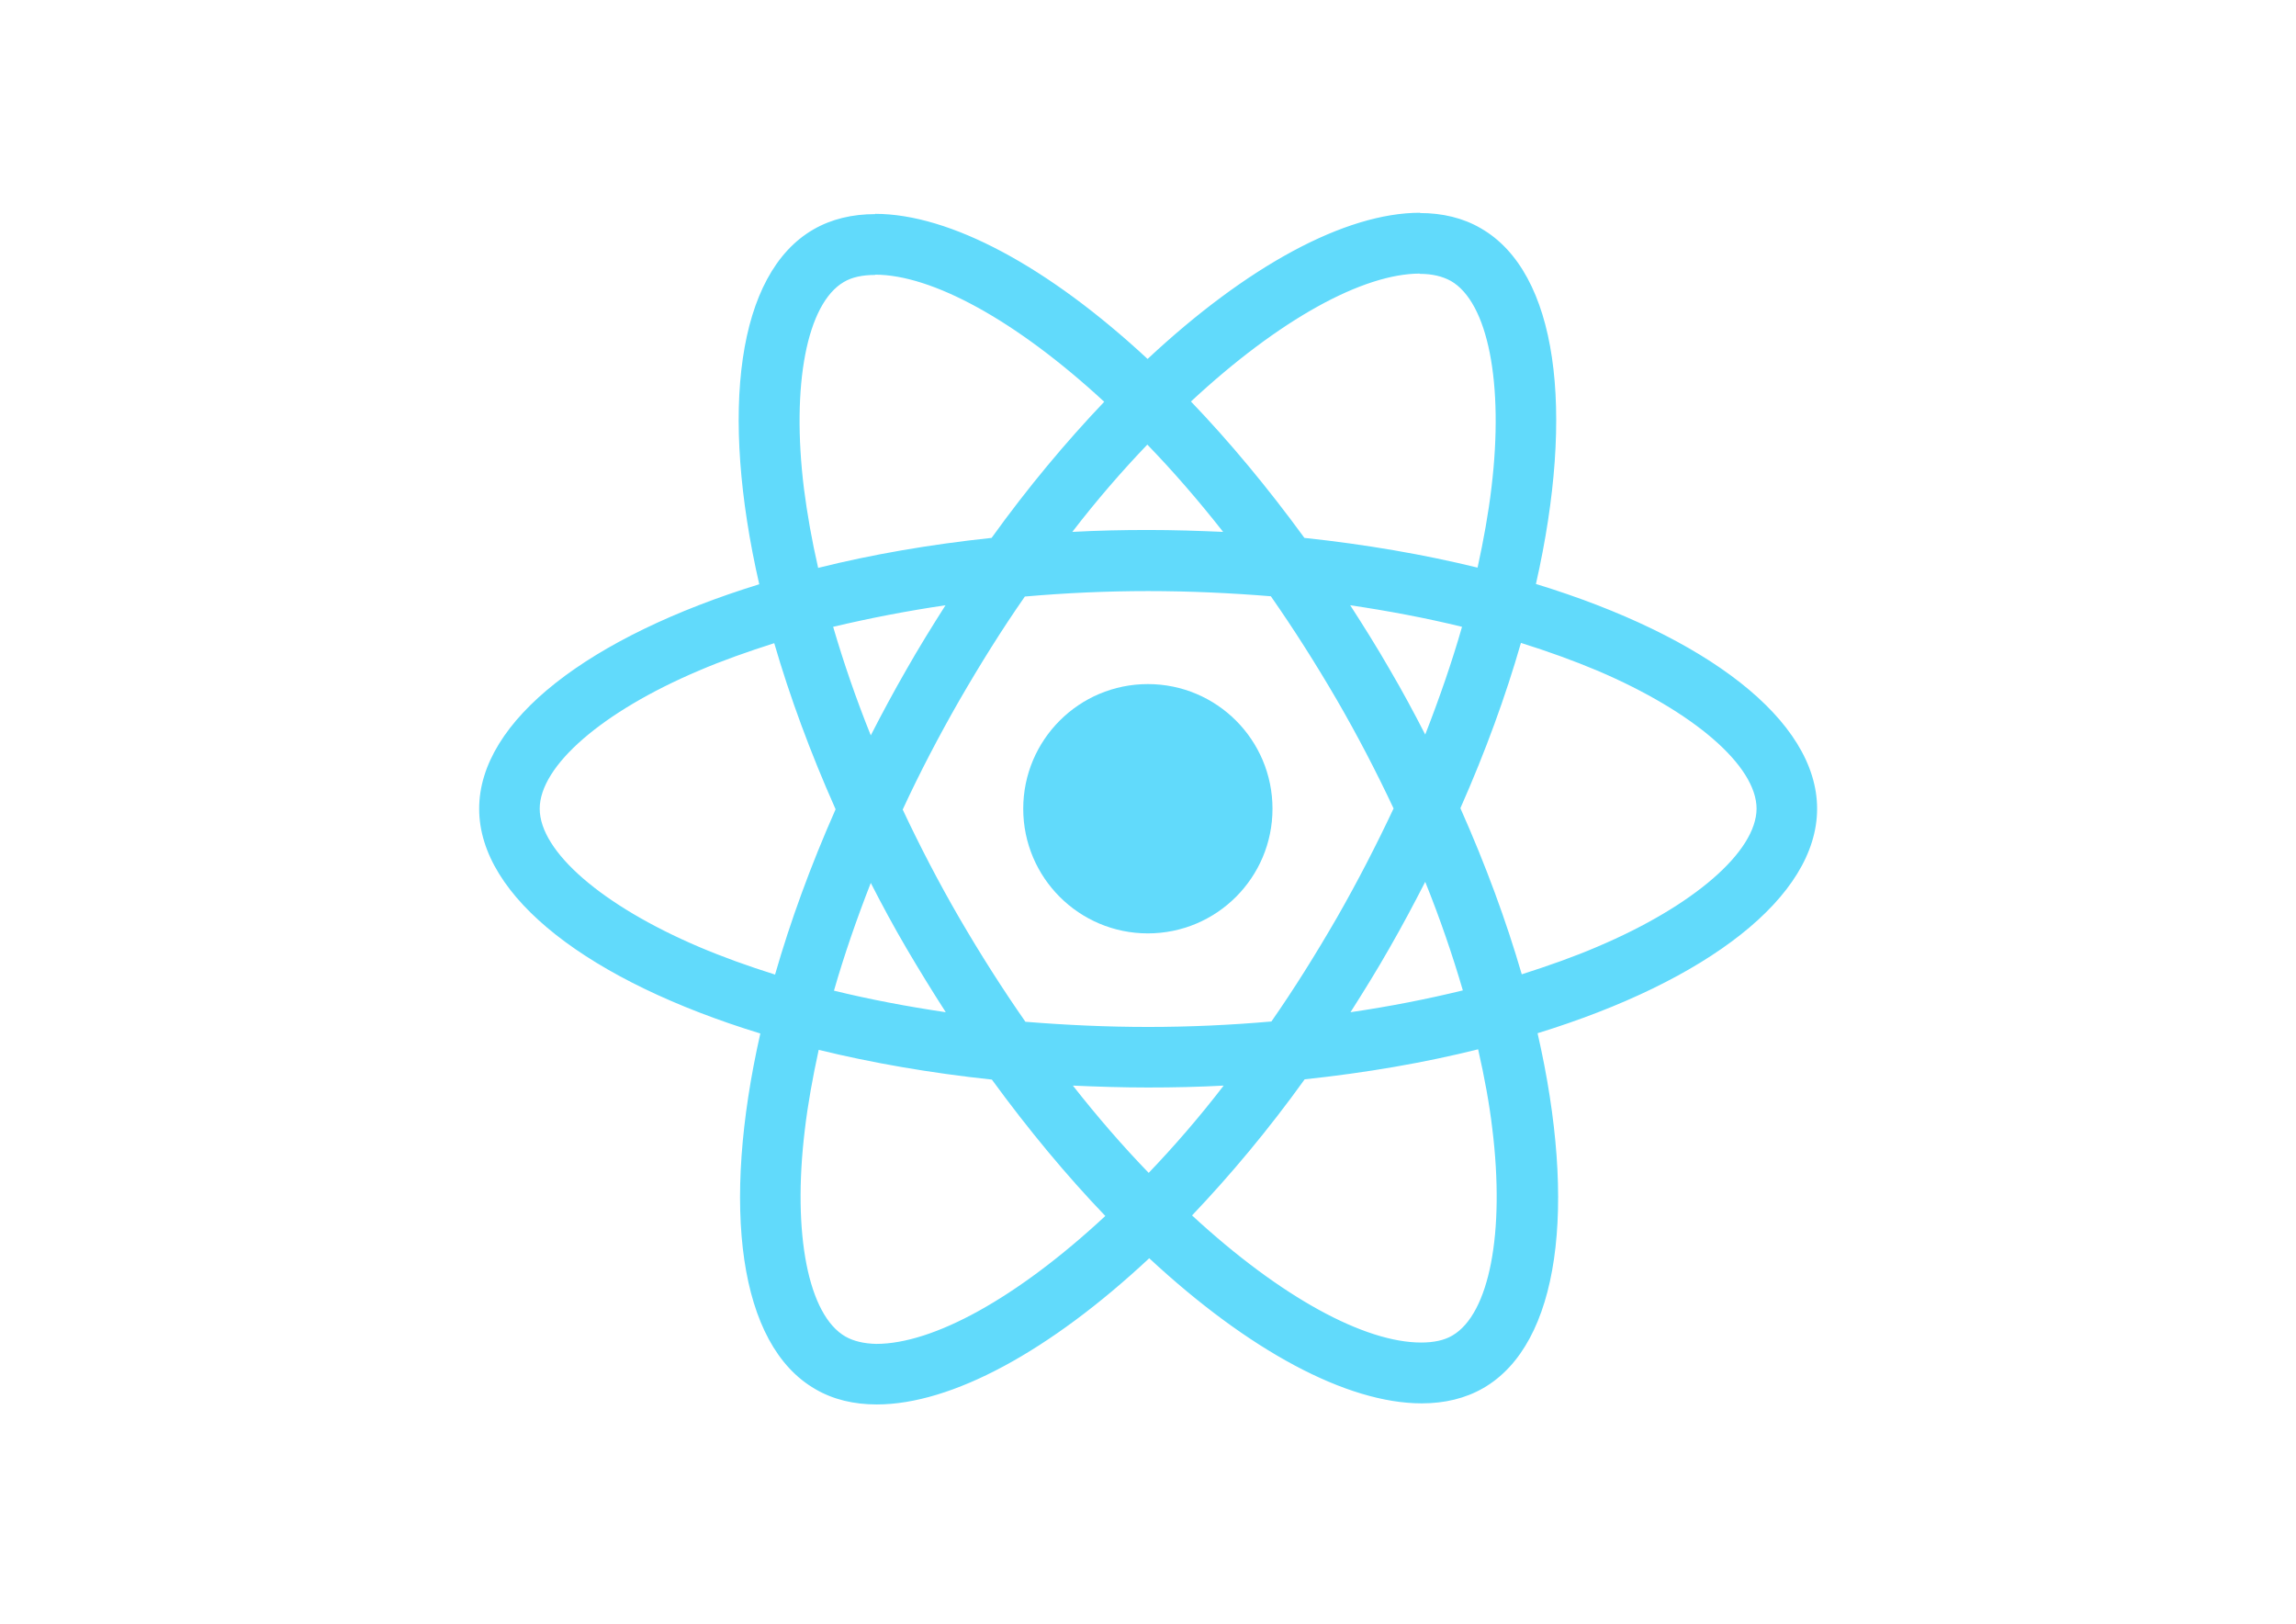
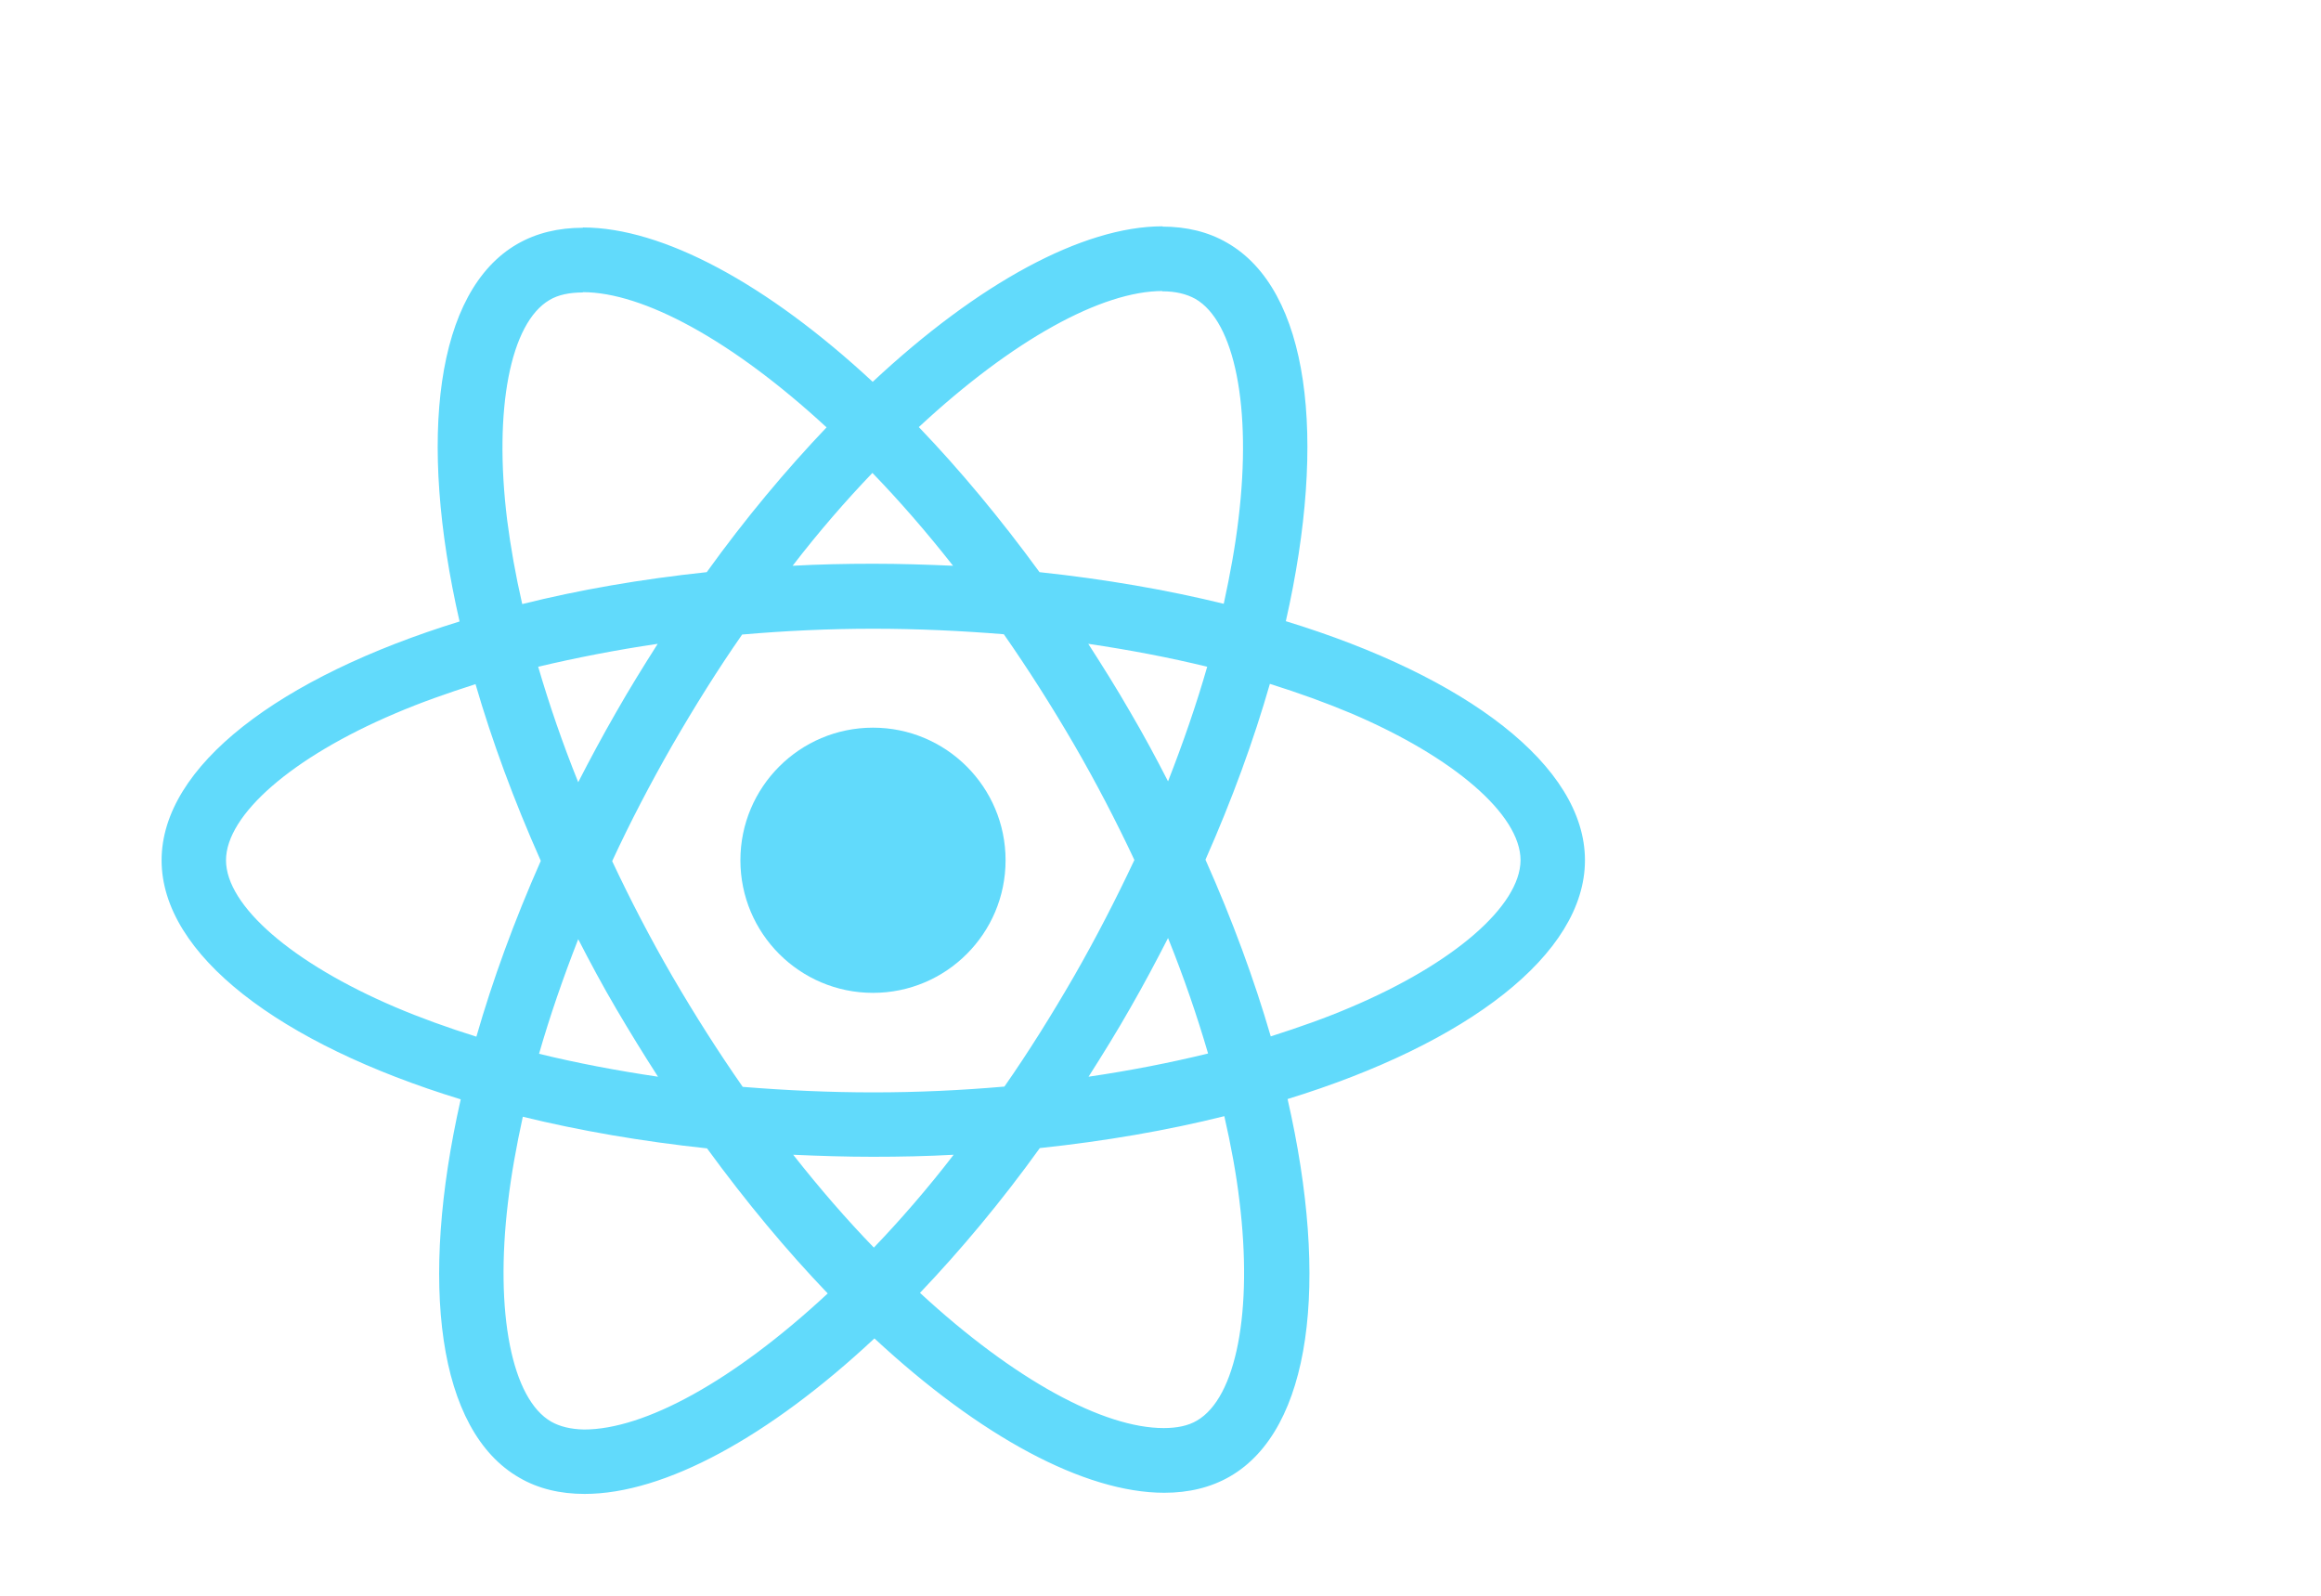
- <svg xmlns="http://www.w3.org/2000/svg" version="1.1" id="Layer_2_1_" x="0px" y="0px" viewBox="0 0 841.9 595.3" enable-background="new 0 0 841.9 595.3" xml:space="preserve">
+ <svg xmlns="http://www.w3.org/2000/svg" version="1.1" id="Layer_2_1_" x="0px" y="0px" viewBox="120 0 800 550" enable-background="new 0 0 841.9 595.3" xml:space="preserve">
  <g>
    <path fill="#61DAFB" d="M666.3,296.5c0-32.5-40.7-63.3-103.1-82.4c14.4-63.6,8-114.2-20.2-130.4c-6.5-3.8-14.1-5.6-22.4-5.6v22.3   c4.6,0,8.3,0.9,11.4,2.6c13.6,7.8,19.5,37.5,14.9,75.7c-1.1,9.4-2.9,19.3-5.1,29.4c-19.6-4.8-41-8.5-63.5-10.9   c-13.5-18.5-27.5-35.3-41.6-50c32.6-30.3,63.2-46.9,84-46.9l0-22.3c0,0,0,0,0,0c-27.5,0-63.5,19.6-99.9,53.6   c-36.4-33.8-72.4-53.2-99.9-53.2v22.3c20.7,0,51.4,16.5,84,46.6c-14,14.7-28,31.4-41.3,49.9c-22.6,2.4-44,6.1-63.6,11   c-2.3-10-4-19.7-5.2-29c-4.7-38.2,1.1-67.9,14.6-75.8c3-1.8,6.9-2.6,11.5-2.6l0-22.3c0,0,0,0,0,0c-8.4,0-16,1.8-22.6,5.6   c-28.1,16.2-34.4,66.7-19.9,130.1c-62.2,19.2-102.7,49.9-102.7,82.3c0,32.5,40.7,63.3,103.1,82.4c-14.4,63.6-8,114.2,20.2,130.4   c6.5,3.8,14.1,5.6,22.5,5.6c27.5,0,63.5-19.6,99.9-53.6c36.4,33.8,72.4,53.2,99.9,53.2c8.4,0,16-1.8,22.6-5.6   c28.1-16.2,34.4-66.7,19.9-130.1C625.8,359.7,666.3,328.9,666.3,296.5z M536.1,229.8c-3.7,12.9-8.3,26.2-13.5,39.5   c-4.1-8-8.4-16-13.1-24c-4.6-8-9.5-15.8-14.4-23.4C509.3,224,523,226.6,536.1,229.8z M490.3,336.3c-7.8,13.5-15.8,26.3-24.1,38.2   c-14.9,1.3-30,2-45.2,2c-15.1,0-30.2-0.7-45-1.9c-8.3-11.9-16.4-24.6-24.2-38c-7.6-13.1-14.5-26.4-20.8-39.8   c6.2-13.4,13.2-26.8,20.7-39.9c7.8-13.5,15.8-26.3,24.1-38.2c14.9-1.3,30-2,45.2-2c15.1,0,30.2,0.7,45,1.9   c8.3,11.9,16.4,24.6,24.2,38c7.6,13.1,14.5,26.4,20.8,39.8C504.7,309.8,497.8,323.2,490.3,336.3z M522.6,323.3   c5.4,13.4,10,26.8,13.8,39.8c-13.1,3.2-26.9,5.9-41.2,8c4.9-7.7,9.8-15.6,14.4-23.7C514.2,339.4,518.5,331.3,522.6,323.3z    M421.2,430c-9.3-9.6-18.6-20.3-27.8-32c9,0.4,18.2,0.7,27.5,0.7c9.4,0,18.7-0.2,27.8-0.7C439.7,409.7,430.4,420.4,421.2,430z    M346.8,371.1c-14.2-2.1-27.9-4.7-41-7.9c3.7-12.9,8.3-26.2,13.5-39.5c4.1,8,8.4,16,13.1,24C337.1,355.7,341.9,363.5,346.8,371.1z    M420.7,163c9.3,9.6,18.6,20.3,27.8,32c-9-0.4-18.2-0.7-27.5-0.7c-9.4,0-18.7,0.2-27.8,0.7C402.2,183.3,411.5,172.6,420.7,163z    M346.7,221.9c-4.9,7.7-9.8,15.6-14.4,23.7c-4.6,8-8.9,16-13,24c-5.4-13.4-10-26.8-13.8-39.8C318.6,226.7,332.4,224,346.7,221.9z    M256.2,347.1c-35.4-15.1-58.3-34.9-58.3-50.6c0-15.7,22.9-35.6,58.3-50.6c8.6-3.7,18-7,27.7-10.1c5.7,19.6,13.2,40,22.5,60.9   c-9.2,20.8-16.6,41.1-22.2,60.6C274.3,354.2,264.9,350.8,256.2,347.1z M310,490c-13.6-7.8-19.5-37.5-14.9-75.7   c1.1-9.4,2.9-19.3,5.1-29.4c19.6,4.8,41,8.5,63.5,10.9c13.5,18.5,27.5,35.3,41.6,50c-32.6,30.3-63.2,46.9-84,46.9   C316.8,492.6,313,491.7,310,490z M547.2,413.8c4.7,38.2-1.1,67.9-14.6,75.8c-3,1.8-6.9,2.6-11.5,2.6c-20.7,0-51.4-16.5-84-46.6   c14-14.7,28-31.4,41.3-49.9c22.6-2.4,44-6.1,63.6-11C544.3,394.8,546.1,404.5,547.2,413.8z M585.7,347.1c-8.6,3.7-18,7-27.7,10.1   c-5.7-19.6-13.2-40-22.5-60.9c9.2-20.8,16.6-41.1,22.2-60.6c9.9,3.1,19.3,6.5,28.1,10.2c35.4,15.1,58.3,34.9,58.3,50.6   C644,312.2,621.1,332.1,585.7,347.1z" />
    <polygon fill="#61DAFB" points="320.8,78.4 320.8,78.4 320.8,78.4  " />
    <circle fill="#61DAFB" cx="420.9" cy="296.5" r="45.7" />
    <polygon fill="#61DAFB" points="520.5,78.1 520.5,78.1 520.5,78.1  " />
  </g>
</svg>
